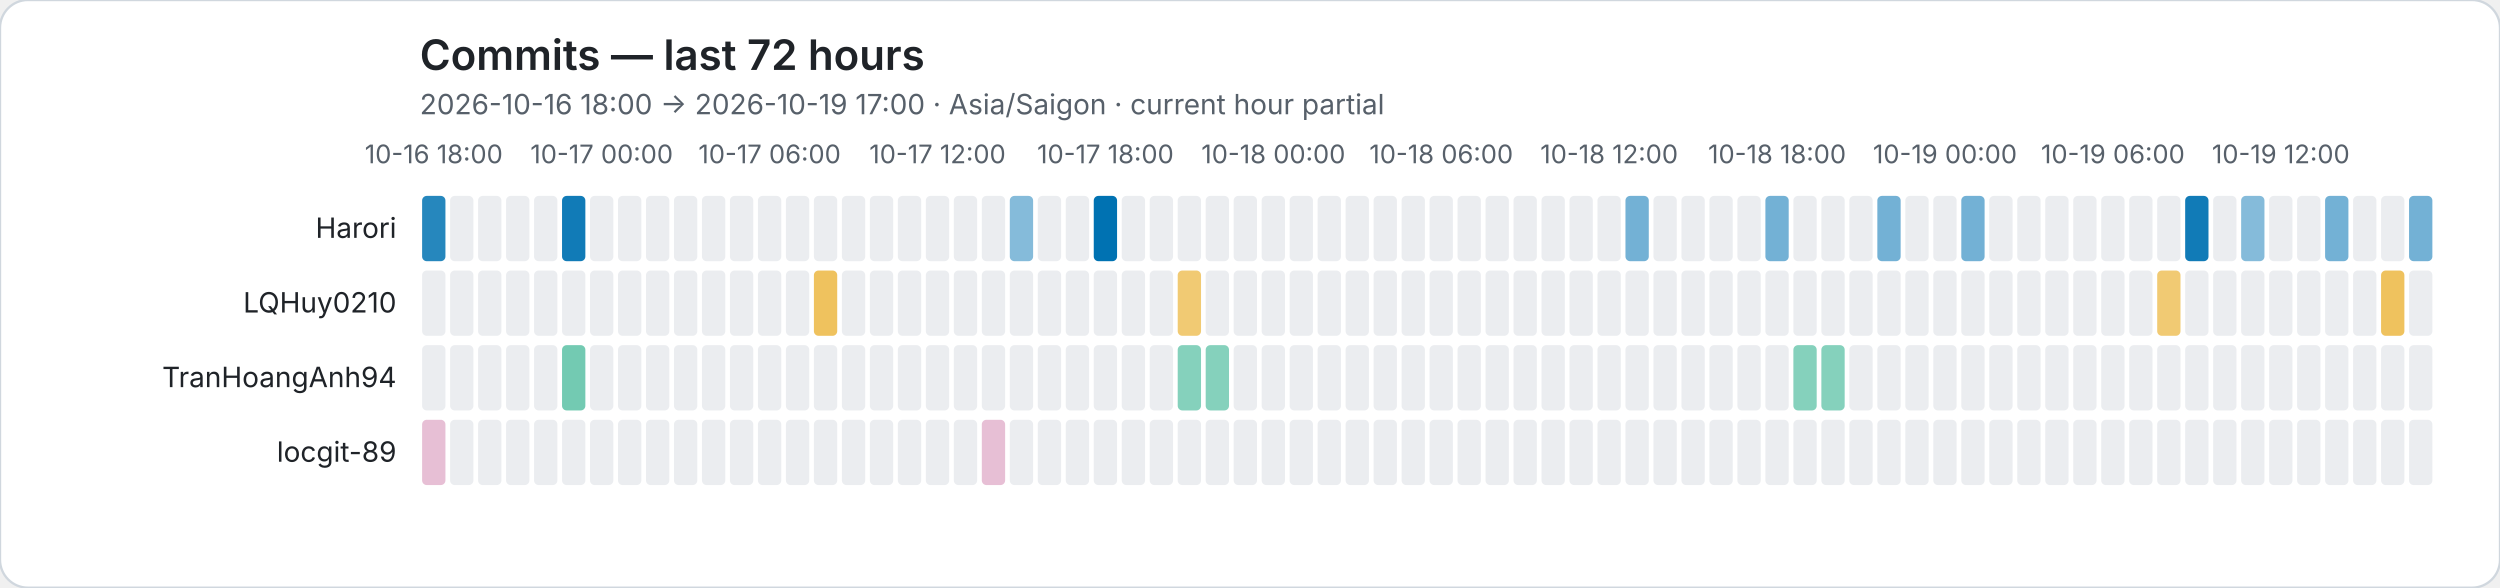
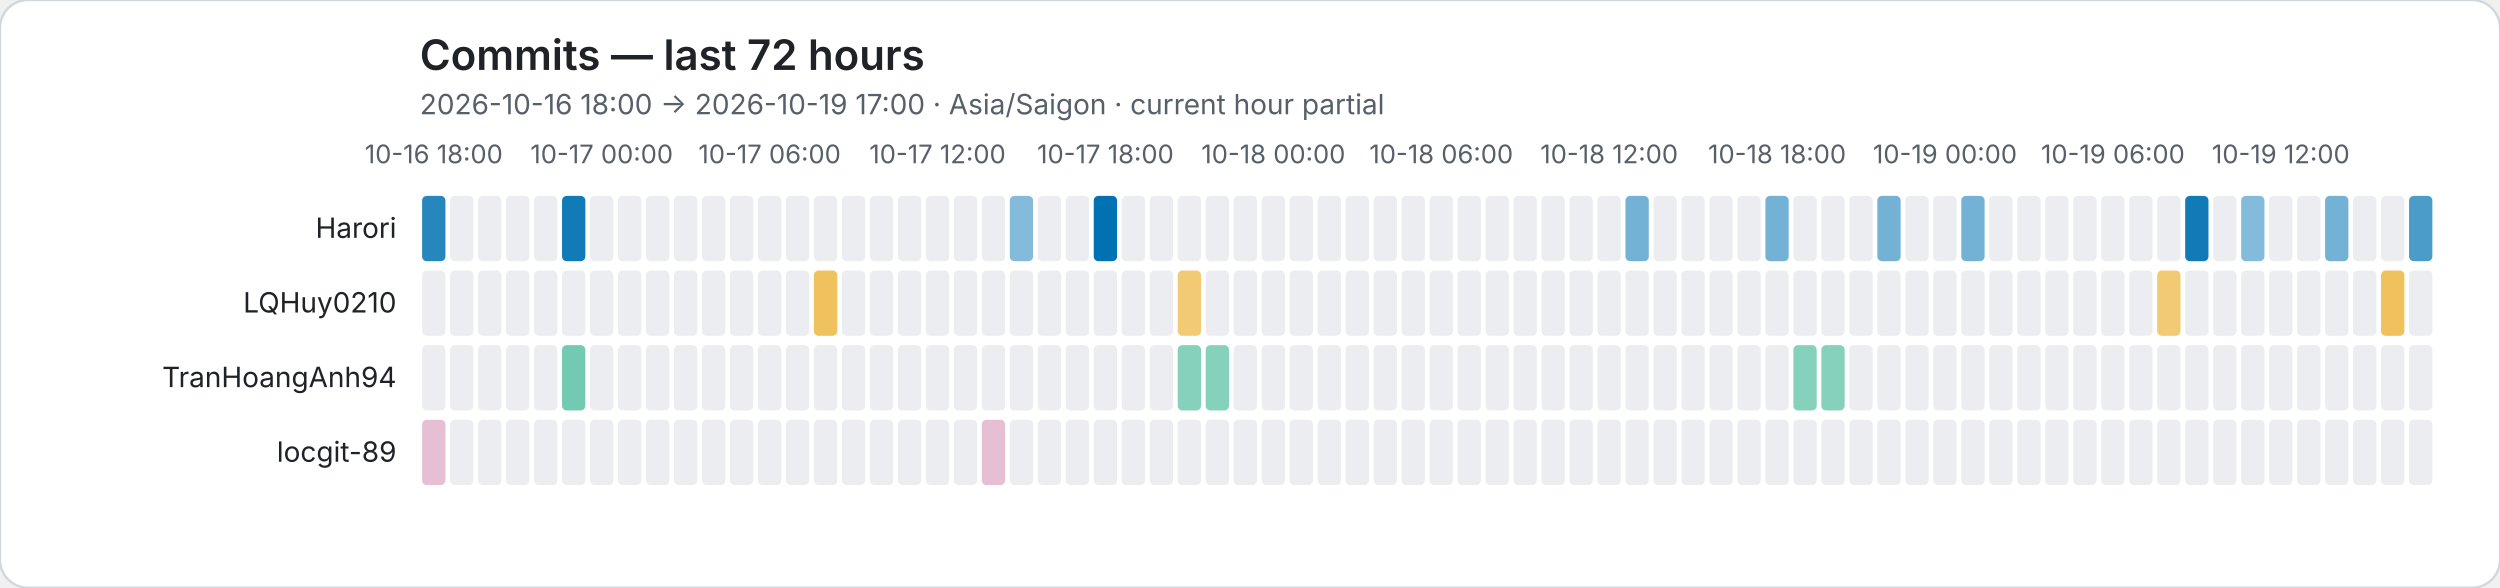
<svg xmlns="http://www.w3.org/2000/svg" role="img" viewBox="0 0 1072 252">
  <rect width="1072" height="252" rx="12" fill="#ffffff" stroke="#d0d7de" />
  <style>text{font-family:system-ui,-apple-system,BlinkMacSystemFont,"Segoe UI",sans-serif}.axis{fill:#57606a;font-size:11px}.heading{fill:#1f2328;font-size:18px;font-weight:600}.subheading{fill:#57606a;font-size:12px}.name{fill:#1f2328;font-size:12px}</style>
  <text class="heading" x="180" y="30">Commits — last 72 hours</text>
  <text class="subheading" x="180" y="49">2026-10-16 18:00 → 2026-10-19 17:00 · Asia/Saigon · current hour partial</text>
  <text class="axis" x="186" y="70" text-anchor="middle">10-16 18:00</text>
  <text class="axis" x="258" y="70" text-anchor="middle">10-17 00:00</text>
  <text class="axis" x="330" y="70" text-anchor="middle">10-17 06:00</text>
  <text class="axis" x="402" y="70" text-anchor="middle">10-17 12:00</text>
  <text class="axis" x="474" y="70" text-anchor="middle">10-17 18:00</text>
  <text class="axis" x="546" y="70" text-anchor="middle">10-18 00:00</text>
  <text class="axis" x="618" y="70" text-anchor="middle">10-18 06:00</text>
  <text class="axis" x="690" y="70" text-anchor="middle">10-18 12:00</text>
  <text class="axis" x="762" y="70" text-anchor="middle">10-18 18:00</text>
  <text class="axis" x="834" y="70" text-anchor="middle">10-19 00:00</text>
  <text class="axis" x="906" y="70" text-anchor="middle">10-19 06:00</text>
  <text class="axis" x="978" y="70" text-anchor="middle">10-19 12:00</text>
  <text class="name" x="170" y="102" text-anchor="end">Harori</text>
  <rect data-hour="0" x="181" y="84" width="10" height="28" rx="2" fill="rgba(0, 114, 178, 0.85)" />
  <rect data-hour="1" x="193" y="84" width="10" height="28" rx="2" fill="#ebedf0" />
  <rect data-hour="2" x="205" y="84" width="10" height="28" rx="2" fill="#ebedf0" />
  <rect data-hour="3" x="217" y="84" width="10" height="28" rx="2" fill="#ebedf0" />
  <rect data-hour="4" x="229" y="84" width="10" height="28" rx="2" fill="#ebedf0" />
  <rect data-hour="5" x="241" y="84" width="10" height="28" rx="2" fill="rgba(0, 114, 178, 0.93)" />
  <rect data-hour="6" x="253" y="84" width="10" height="28" rx="2" fill="#ebedf0" />
  <rect data-hour="7" x="265" y="84" width="10" height="28" rx="2" fill="#ebedf0" />
  <rect data-hour="8" x="277" y="84" width="10" height="28" rx="2" fill="#ebedf0" />
  <rect data-hour="9" x="289" y="84" width="10" height="28" rx="2" fill="#ebedf0" />
  <rect data-hour="10" x="301" y="84" width="10" height="28" rx="2" fill="#ebedf0" />
  <rect data-hour="11" x="313" y="84" width="10" height="28" rx="2" fill="#ebedf0" />
  <rect data-hour="12" x="325" y="84" width="10" height="28" rx="2" fill="#ebedf0" />
  <rect data-hour="13" x="337" y="84" width="10" height="28" rx="2" fill="#ebedf0" />
  <rect data-hour="14" x="349" y="84" width="10" height="28" rx="2" fill="#ebedf0" />
  <rect data-hour="15" x="361" y="84" width="10" height="28" rx="2" fill="#ebedf0" />
  <rect data-hour="16" x="373" y="84" width="10" height="28" rx="2" fill="#ebedf0" />
  <rect data-hour="17" x="385" y="84" width="10" height="28" rx="2" fill="#ebedf0" />
  <rect data-hour="18" x="397" y="84" width="10" height="28" rx="2" fill="#ebedf0" />
  <rect data-hour="19" x="409" y="84" width="10" height="28" rx="2" fill="#ebedf0" />
  <rect data-hour="20" x="421" y="84" width="10" height="28" rx="2" fill="#ebedf0" />
  <rect data-hour="21" x="433" y="84" width="10" height="28" rx="2" fill="rgba(0, 114, 178, 0.48)" />
  <rect data-hour="22" x="445" y="84" width="10" height="28" rx="2" fill="#ebedf0" />
  <rect data-hour="23" x="457" y="84" width="10" height="28" rx="2" fill="#ebedf0" />
  <rect data-hour="24" x="469" y="84" width="10" height="28" rx="2" fill="rgba(0, 114, 178, 1.00)" />
  <rect data-hour="25" x="481" y="84" width="10" height="28" rx="2" fill="#ebedf0" />
  <rect data-hour="26" x="493" y="84" width="10" height="28" rx="2" fill="#ebedf0" />
  <rect data-hour="27" x="505" y="84" width="10" height="28" rx="2" fill="#ebedf0" />
  <rect data-hour="28" x="517" y="84" width="10" height="28" rx="2" fill="#ebedf0" />
  <rect data-hour="29" x="529" y="84" width="10" height="28" rx="2" fill="#ebedf0" />
  <rect data-hour="30" x="541" y="84" width="10" height="28" rx="2" fill="#ebedf0" />
  <rect data-hour="31" x="553" y="84" width="10" height="28" rx="2" fill="#ebedf0" />
  <rect data-hour="32" x="565" y="84" width="10" height="28" rx="2" fill="#ebedf0" />
  <rect data-hour="33" x="577" y="84" width="10" height="28" rx="2" fill="#ebedf0" />
  <rect data-hour="34" x="589" y="84" width="10" height="28" rx="2" fill="#ebedf0" />
  <rect data-hour="35" x="601" y="84" width="10" height="28" rx="2" fill="#ebedf0" />
  <rect data-hour="36" x="613" y="84" width="10" height="28" rx="2" fill="#ebedf0" />
  <rect data-hour="37" x="625" y="84" width="10" height="28" rx="2" fill="#ebedf0" />
  <rect data-hour="38" x="637" y="84" width="10" height="28" rx="2" fill="#ebedf0" />
  <rect data-hour="39" x="649" y="84" width="10" height="28" rx="2" fill="#ebedf0" />
  <rect data-hour="40" x="661" y="84" width="10" height="28" rx="2" fill="#ebedf0" />
  <rect data-hour="41" x="673" y="84" width="10" height="28" rx="2" fill="#ebedf0" />
  <rect data-hour="42" x="685" y="84" width="10" height="28" rx="2" fill="#ebedf0" />
  <rect data-hour="43" x="697" y="84" width="10" height="28" rx="2" fill="rgba(0, 114, 178, 0.55)" />
  <rect data-hour="44" x="709" y="84" width="10" height="28" rx="2" fill="#ebedf0" />
  <rect data-hour="45" x="721" y="84" width="10" height="28" rx="2" fill="#ebedf0" />
  <rect data-hour="46" x="733" y="84" width="10" height="28" rx="2" fill="#ebedf0" />
  <rect data-hour="47" x="745" y="84" width="10" height="28" rx="2" fill="#ebedf0" />
  <rect data-hour="48" x="757" y="84" width="10" height="28" rx="2" fill="rgba(0, 114, 178, 0.55)" />
  <rect data-hour="49" x="769" y="84" width="10" height="28" rx="2" fill="#ebedf0" />
  <rect data-hour="50" x="781" y="84" width="10" height="28" rx="2" fill="#ebedf0" />
  <rect data-hour="51" x="793" y="84" width="10" height="28" rx="2" fill="#ebedf0" />
  <rect data-hour="52" x="805" y="84" width="10" height="28" rx="2" fill="rgba(0, 114, 178, 0.55)" />
  <rect data-hour="53" x="817" y="84" width="10" height="28" rx="2" fill="#ebedf0" />
  <rect data-hour="54" x="829" y="84" width="10" height="28" rx="2" fill="#ebedf0" />
  <rect data-hour="55" x="841" y="84" width="10" height="28" rx="2" fill="rgba(0, 114, 178, 0.55)" />
  <rect data-hour="56" x="853" y="84" width="10" height="28" rx="2" fill="#ebedf0" />
  <rect data-hour="57" x="865" y="84" width="10" height="28" rx="2" fill="#ebedf0" />
  <rect data-hour="58" x="877" y="84" width="10" height="28" rx="2" fill="#ebedf0" />
  <rect data-hour="59" x="889" y="84" width="10" height="28" rx="2" fill="#ebedf0" />
  <rect data-hour="60" x="901" y="84" width="10" height="28" rx="2" fill="#ebedf0" />
  <rect data-hour="61" x="913" y="84" width="10" height="28" rx="2" fill="#ebedf0" />
  <rect data-hour="62" x="925" y="84" width="10" height="28" rx="2" fill="#ebedf0" />
  <rect data-hour="63" x="937" y="84" width="10" height="28" rx="2" fill="rgba(0, 114, 178, 0.93)" />
  <rect data-hour="64" x="949" y="84" width="10" height="28" rx="2" fill="#ebedf0" />
  <rect data-hour="65" x="961" y="84" width="10" height="28" rx="2" fill="rgba(0, 114, 178, 0.48)" />
  <rect data-hour="66" x="973" y="84" width="10" height="28" rx="2" fill="#ebedf0" />
  <rect data-hour="67" x="985" y="84" width="10" height="28" rx="2" fill="#ebedf0" />
  <rect data-hour="68" x="997" y="84" width="10" height="28" rx="2" fill="rgba(0, 114, 178, 0.55)" />
  <rect data-hour="69" x="1009" y="84" width="10" height="28" rx="2" fill="#ebedf0" />
  <rect data-hour="70" x="1021" y="84" width="10" height="28" rx="2" fill="#ebedf0" />
-   <rect data-hour="71" x="1033" y="84" width="10" height="28" rx="2" fill="rgba(0, 114, 178, 0.55)" />
+   <rect data-hour="71" x="1033" y="84" width="10" height="28" rx="2" fill="rgba(0, 114, 178, 0.70)" />
  <text class="name" x="170" y="134" text-anchor="end">LQHuy0210</text>
  <rect data-hour="0" x="181" y="116" width="10" height="28" rx="2" fill="#ebedf0" />
  <rect data-hour="1" x="193" y="116" width="10" height="28" rx="2" fill="#ebedf0" />
  <rect data-hour="2" x="205" y="116" width="10" height="28" rx="2" fill="#ebedf0" />
  <rect data-hour="3" x="217" y="116" width="10" height="28" rx="2" fill="#ebedf0" />
  <rect data-hour="4" x="229" y="116" width="10" height="28" rx="2" fill="#ebedf0" />
  <rect data-hour="5" x="241" y="116" width="10" height="28" rx="2" fill="#ebedf0" />
  <rect data-hour="6" x="253" y="116" width="10" height="28" rx="2" fill="#ebedf0" />
  <rect data-hour="7" x="265" y="116" width="10" height="28" rx="2" fill="#ebedf0" />
  <rect data-hour="8" x="277" y="116" width="10" height="28" rx="2" fill="#ebedf0" />
  <rect data-hour="9" x="289" y="116" width="10" height="28" rx="2" fill="#ebedf0" />
  <rect data-hour="10" x="301" y="116" width="10" height="28" rx="2" fill="#ebedf0" />
  <rect data-hour="11" x="313" y="116" width="10" height="28" rx="2" fill="#ebedf0" />
  <rect data-hour="12" x="325" y="116" width="10" height="28" rx="2" fill="#ebedf0" />
  <rect data-hour="13" x="337" y="116" width="10" height="28" rx="2" fill="#ebedf0" />
  <rect data-hour="14" x="349" y="116" width="10" height="28" rx="2" fill="rgba(230, 159, 0, 0.63)" />
  <rect data-hour="15" x="361" y="116" width="10" height="28" rx="2" fill="#ebedf0" />
  <rect data-hour="16" x="373" y="116" width="10" height="28" rx="2" fill="#ebedf0" />
  <rect data-hour="17" x="385" y="116" width="10" height="28" rx="2" fill="#ebedf0" />
  <rect data-hour="18" x="397" y="116" width="10" height="28" rx="2" fill="#ebedf0" />
  <rect data-hour="19" x="409" y="116" width="10" height="28" rx="2" fill="#ebedf0" />
  <rect data-hour="20" x="421" y="116" width="10" height="28" rx="2" fill="#ebedf0" />
  <rect data-hour="21" x="433" y="116" width="10" height="28" rx="2" fill="#ebedf0" />
  <rect data-hour="22" x="445" y="116" width="10" height="28" rx="2" fill="#ebedf0" />
  <rect data-hour="23" x="457" y="116" width="10" height="28" rx="2" fill="#ebedf0" />
  <rect data-hour="24" x="469" y="116" width="10" height="28" rx="2" fill="#ebedf0" />
  <rect data-hour="25" x="481" y="116" width="10" height="28" rx="2" fill="#ebedf0" />
  <rect data-hour="26" x="493" y="116" width="10" height="28" rx="2" fill="#ebedf0" />
  <rect data-hour="27" x="505" y="116" width="10" height="28" rx="2" fill="rgba(230, 159, 0, 0.55)" />
  <rect data-hour="28" x="517" y="116" width="10" height="28" rx="2" fill="#ebedf0" />
  <rect data-hour="29" x="529" y="116" width="10" height="28" rx="2" fill="#ebedf0" />
  <rect data-hour="30" x="541" y="116" width="10" height="28" rx="2" fill="#ebedf0" />
  <rect data-hour="31" x="553" y="116" width="10" height="28" rx="2" fill="#ebedf0" />
  <rect data-hour="32" x="565" y="116" width="10" height="28" rx="2" fill="#ebedf0" />
  <rect data-hour="33" x="577" y="116" width="10" height="28" rx="2" fill="#ebedf0" />
  <rect data-hour="34" x="589" y="116" width="10" height="28" rx="2" fill="#ebedf0" />
  <rect data-hour="35" x="601" y="116" width="10" height="28" rx="2" fill="#ebedf0" />
  <rect data-hour="36" x="613" y="116" width="10" height="28" rx="2" fill="#ebedf0" />
  <rect data-hour="37" x="625" y="116" width="10" height="28" rx="2" fill="#ebedf0" />
  <rect data-hour="38" x="637" y="116" width="10" height="28" rx="2" fill="#ebedf0" />
  <rect data-hour="39" x="649" y="116" width="10" height="28" rx="2" fill="#ebedf0" />
  <rect data-hour="40" x="661" y="116" width="10" height="28" rx="2" fill="#ebedf0" />
  <rect data-hour="41" x="673" y="116" width="10" height="28" rx="2" fill="#ebedf0" />
  <rect data-hour="42" x="685" y="116" width="10" height="28" rx="2" fill="#ebedf0" />
  <rect data-hour="43" x="697" y="116" width="10" height="28" rx="2" fill="#ebedf0" />
  <rect data-hour="44" x="709" y="116" width="10" height="28" rx="2" fill="#ebedf0" />
  <rect data-hour="45" x="721" y="116" width="10" height="28" rx="2" fill="#ebedf0" />
  <rect data-hour="46" x="733" y="116" width="10" height="28" rx="2" fill="#ebedf0" />
  <rect data-hour="47" x="745" y="116" width="10" height="28" rx="2" fill="#ebedf0" />
  <rect data-hour="48" x="757" y="116" width="10" height="28" rx="2" fill="#ebedf0" />
  <rect data-hour="49" x="769" y="116" width="10" height="28" rx="2" fill="#ebedf0" />
  <rect data-hour="50" x="781" y="116" width="10" height="28" rx="2" fill="#ebedf0" />
  <rect data-hour="51" x="793" y="116" width="10" height="28" rx="2" fill="#ebedf0" />
  <rect data-hour="52" x="805" y="116" width="10" height="28" rx="2" fill="#ebedf0" />
  <rect data-hour="53" x="817" y="116" width="10" height="28" rx="2" fill="#ebedf0" />
  <rect data-hour="54" x="829" y="116" width="10" height="28" rx="2" fill="#ebedf0" />
  <rect data-hour="55" x="841" y="116" width="10" height="28" rx="2" fill="#ebedf0" />
  <rect data-hour="56" x="853" y="116" width="10" height="28" rx="2" fill="#ebedf0" />
  <rect data-hour="57" x="865" y="116" width="10" height="28" rx="2" fill="#ebedf0" />
  <rect data-hour="58" x="877" y="116" width="10" height="28" rx="2" fill="#ebedf0" />
  <rect data-hour="59" x="889" y="116" width="10" height="28" rx="2" fill="#ebedf0" />
  <rect data-hour="60" x="901" y="116" width="10" height="28" rx="2" fill="#ebedf0" />
  <rect data-hour="61" x="913" y="116" width="10" height="28" rx="2" fill="#ebedf0" />
  <rect data-hour="62" x="925" y="116" width="10" height="28" rx="2" fill="rgba(230, 159, 0, 0.55)" />
  <rect data-hour="63" x="937" y="116" width="10" height="28" rx="2" fill="#ebedf0" />
  <rect data-hour="64" x="949" y="116" width="10" height="28" rx="2" fill="#ebedf0" />
  <rect data-hour="65" x="961" y="116" width="10" height="28" rx="2" fill="#ebedf0" />
  <rect data-hour="66" x="973" y="116" width="10" height="28" rx="2" fill="#ebedf0" />
  <rect data-hour="67" x="985" y="116" width="10" height="28" rx="2" fill="#ebedf0" />
  <rect data-hour="68" x="997" y="116" width="10" height="28" rx="2" fill="#ebedf0" />
  <rect data-hour="69" x="1009" y="116" width="10" height="28" rx="2" fill="#ebedf0" />
  <rect data-hour="70" x="1021" y="116" width="10" height="28" rx="2" fill="rgba(230, 159, 0, 0.63)" />
  <rect data-hour="71" x="1033" y="116" width="10" height="28" rx="2" fill="#ebedf0" />
  <text class="name" x="170" y="166" text-anchor="end">TranHoangAnh94</text>
  <rect data-hour="0" x="181" y="148" width="10" height="28" rx="2" fill="#ebedf0" />
  <rect data-hour="1" x="193" y="148" width="10" height="28" rx="2" fill="#ebedf0" />
  <rect data-hour="2" x="205" y="148" width="10" height="28" rx="2" fill="#ebedf0" />
  <rect data-hour="3" x="217" y="148" width="10" height="28" rx="2" fill="#ebedf0" />
  <rect data-hour="4" x="229" y="148" width="10" height="28" rx="2" fill="#ebedf0" />
  <rect data-hour="5" x="241" y="148" width="10" height="28" rx="2" fill="rgba(0, 158, 115, 0.55)" />
  <rect data-hour="6" x="253" y="148" width="10" height="28" rx="2" fill="#ebedf0" />
  <rect data-hour="7" x="265" y="148" width="10" height="28" rx="2" fill="#ebedf0" />
  <rect data-hour="8" x="277" y="148" width="10" height="28" rx="2" fill="#ebedf0" />
  <rect data-hour="9" x="289" y="148" width="10" height="28" rx="2" fill="#ebedf0" />
  <rect data-hour="10" x="301" y="148" width="10" height="28" rx="2" fill="#ebedf0" />
  <rect data-hour="11" x="313" y="148" width="10" height="28" rx="2" fill="#ebedf0" />
  <rect data-hour="12" x="325" y="148" width="10" height="28" rx="2" fill="#ebedf0" />
  <rect data-hour="13" x="337" y="148" width="10" height="28" rx="2" fill="#ebedf0" />
  <rect data-hour="14" x="349" y="148" width="10" height="28" rx="2" fill="#ebedf0" />
  <rect data-hour="15" x="361" y="148" width="10" height="28" rx="2" fill="#ebedf0" />
  <rect data-hour="16" x="373" y="148" width="10" height="28" rx="2" fill="#ebedf0" />
  <rect data-hour="17" x="385" y="148" width="10" height="28" rx="2" fill="#ebedf0" />
  <rect data-hour="18" x="397" y="148" width="10" height="28" rx="2" fill="#ebedf0" />
  <rect data-hour="19" x="409" y="148" width="10" height="28" rx="2" fill="#ebedf0" />
  <rect data-hour="20" x="421" y="148" width="10" height="28" rx="2" fill="#ebedf0" />
  <rect data-hour="21" x="433" y="148" width="10" height="28" rx="2" fill="#ebedf0" />
  <rect data-hour="22" x="445" y="148" width="10" height="28" rx="2" fill="#ebedf0" />
  <rect data-hour="23" x="457" y="148" width="10" height="28" rx="2" fill="#ebedf0" />
  <rect data-hour="24" x="469" y="148" width="10" height="28" rx="2" fill="#ebedf0" />
  <rect data-hour="25" x="481" y="148" width="10" height="28" rx="2" fill="#ebedf0" />
  <rect data-hour="26" x="493" y="148" width="10" height="28" rx="2" fill="#ebedf0" />
  <rect data-hour="27" x="505" y="148" width="10" height="28" rx="2" fill="rgba(0, 158, 115, 0.48)" />
  <rect data-hour="28" x="517" y="148" width="10" height="28" rx="2" fill="rgba(0, 158, 115, 0.48)" />
  <rect data-hour="29" x="529" y="148" width="10" height="28" rx="2" fill="#ebedf0" />
  <rect data-hour="30" x="541" y="148" width="10" height="28" rx="2" fill="#ebedf0" />
  <rect data-hour="31" x="553" y="148" width="10" height="28" rx="2" fill="#ebedf0" />
  <rect data-hour="32" x="565" y="148" width="10" height="28" rx="2" fill="#ebedf0" />
  <rect data-hour="33" x="577" y="148" width="10" height="28" rx="2" fill="#ebedf0" />
  <rect data-hour="34" x="589" y="148" width="10" height="28" rx="2" fill="#ebedf0" />
  <rect data-hour="35" x="601" y="148" width="10" height="28" rx="2" fill="#ebedf0" />
  <rect data-hour="36" x="613" y="148" width="10" height="28" rx="2" fill="#ebedf0" />
  <rect data-hour="37" x="625" y="148" width="10" height="28" rx="2" fill="#ebedf0" />
  <rect data-hour="38" x="637" y="148" width="10" height="28" rx="2" fill="#ebedf0" />
  <rect data-hour="39" x="649" y="148" width="10" height="28" rx="2" fill="#ebedf0" />
  <rect data-hour="40" x="661" y="148" width="10" height="28" rx="2" fill="#ebedf0" />
  <rect data-hour="41" x="673" y="148" width="10" height="28" rx="2" fill="#ebedf0" />
  <rect data-hour="42" x="685" y="148" width="10" height="28" rx="2" fill="#ebedf0" />
  <rect data-hour="43" x="697" y="148" width="10" height="28" rx="2" fill="#ebedf0" />
  <rect data-hour="44" x="709" y="148" width="10" height="28" rx="2" fill="#ebedf0" />
  <rect data-hour="45" x="721" y="148" width="10" height="28" rx="2" fill="#ebedf0" />
  <rect data-hour="46" x="733" y="148" width="10" height="28" rx="2" fill="#ebedf0" />
  <rect data-hour="47" x="745" y="148" width="10" height="28" rx="2" fill="#ebedf0" />
  <rect data-hour="48" x="757" y="148" width="10" height="28" rx="2" fill="#ebedf0" />
  <rect data-hour="49" x="769" y="148" width="10" height="28" rx="2" fill="rgba(0, 158, 115, 0.48)" />
  <rect data-hour="50" x="781" y="148" width="10" height="28" rx="2" fill="rgba(0, 158, 115, 0.48)" />
  <rect data-hour="51" x="793" y="148" width="10" height="28" rx="2" fill="#ebedf0" />
  <rect data-hour="52" x="805" y="148" width="10" height="28" rx="2" fill="#ebedf0" />
  <rect data-hour="53" x="817" y="148" width="10" height="28" rx="2" fill="#ebedf0" />
  <rect data-hour="54" x="829" y="148" width="10" height="28" rx="2" fill="#ebedf0" />
  <rect data-hour="55" x="841" y="148" width="10" height="28" rx="2" fill="#ebedf0" />
  <rect data-hour="56" x="853" y="148" width="10" height="28" rx="2" fill="#ebedf0" />
  <rect data-hour="57" x="865" y="148" width="10" height="28" rx="2" fill="#ebedf0" />
  <rect data-hour="58" x="877" y="148" width="10" height="28" rx="2" fill="#ebedf0" />
  <rect data-hour="59" x="889" y="148" width="10" height="28" rx="2" fill="#ebedf0" />
  <rect data-hour="60" x="901" y="148" width="10" height="28" rx="2" fill="#ebedf0" />
  <rect data-hour="61" x="913" y="148" width="10" height="28" rx="2" fill="#ebedf0" />
  <rect data-hour="62" x="925" y="148" width="10" height="28" rx="2" fill="#ebedf0" />
  <rect data-hour="63" x="937" y="148" width="10" height="28" rx="2" fill="#ebedf0" />
  <rect data-hour="64" x="949" y="148" width="10" height="28" rx="2" fill="#ebedf0" />
  <rect data-hour="65" x="961" y="148" width="10" height="28" rx="2" fill="#ebedf0" />
  <rect data-hour="66" x="973" y="148" width="10" height="28" rx="2" fill="#ebedf0" />
  <rect data-hour="67" x="985" y="148" width="10" height="28" rx="2" fill="#ebedf0" />
  <rect data-hour="68" x="997" y="148" width="10" height="28" rx="2" fill="#ebedf0" />
  <rect data-hour="69" x="1009" y="148" width="10" height="28" rx="2" fill="#ebedf0" />
  <rect data-hour="70" x="1021" y="148" width="10" height="28" rx="2" fill="#ebedf0" />
  <rect data-hour="71" x="1033" y="148" width="10" height="28" rx="2" fill="#ebedf0" />
  <text class="name" x="170" y="198" text-anchor="end">locgit-89</text>
  <rect data-hour="0" x="181" y="180" width="10" height="28" rx="2" fill="rgba(204, 121, 167, 0.48)" />
  <rect data-hour="1" x="193" y="180" width="10" height="28" rx="2" fill="#ebedf0" />
  <rect data-hour="2" x="205" y="180" width="10" height="28" rx="2" fill="#ebedf0" />
  <rect data-hour="3" x="217" y="180" width="10" height="28" rx="2" fill="#ebedf0" />
  <rect data-hour="4" x="229" y="180" width="10" height="28" rx="2" fill="#ebedf0" />
  <rect data-hour="5" x="241" y="180" width="10" height="28" rx="2" fill="#ebedf0" />
  <rect data-hour="6" x="253" y="180" width="10" height="28" rx="2" fill="#ebedf0" />
  <rect data-hour="7" x="265" y="180" width="10" height="28" rx="2" fill="#ebedf0" />
  <rect data-hour="8" x="277" y="180" width="10" height="28" rx="2" fill="#ebedf0" />
  <rect data-hour="9" x="289" y="180" width="10" height="28" rx="2" fill="#ebedf0" />
  <rect data-hour="10" x="301" y="180" width="10" height="28" rx="2" fill="#ebedf0" />
  <rect data-hour="11" x="313" y="180" width="10" height="28" rx="2" fill="#ebedf0" />
  <rect data-hour="12" x="325" y="180" width="10" height="28" rx="2" fill="#ebedf0" />
  <rect data-hour="13" x="337" y="180" width="10" height="28" rx="2" fill="#ebedf0" />
  <rect data-hour="14" x="349" y="180" width="10" height="28" rx="2" fill="#ebedf0" />
  <rect data-hour="15" x="361" y="180" width="10" height="28" rx="2" fill="#ebedf0" />
  <rect data-hour="16" x="373" y="180" width="10" height="28" rx="2" fill="#ebedf0" />
  <rect data-hour="17" x="385" y="180" width="10" height="28" rx="2" fill="#ebedf0" />
  <rect data-hour="18" x="397" y="180" width="10" height="28" rx="2" fill="#ebedf0" />
  <rect data-hour="19" x="409" y="180" width="10" height="28" rx="2" fill="#ebedf0" />
  <rect data-hour="20" x="421" y="180" width="10" height="28" rx="2" fill="rgba(204, 121, 167, 0.48)" />
  <rect data-hour="21" x="433" y="180" width="10" height="28" rx="2" fill="#ebedf0" />
  <rect data-hour="22" x="445" y="180" width="10" height="28" rx="2" fill="#ebedf0" />
  <rect data-hour="23" x="457" y="180" width="10" height="28" rx="2" fill="#ebedf0" />
  <rect data-hour="24" x="469" y="180" width="10" height="28" rx="2" fill="#ebedf0" />
  <rect data-hour="25" x="481" y="180" width="10" height="28" rx="2" fill="#ebedf0" />
  <rect data-hour="26" x="493" y="180" width="10" height="28" rx="2" fill="#ebedf0" />
  <rect data-hour="27" x="505" y="180" width="10" height="28" rx="2" fill="#ebedf0" />
  <rect data-hour="28" x="517" y="180" width="10" height="28" rx="2" fill="#ebedf0" />
  <rect data-hour="29" x="529" y="180" width="10" height="28" rx="2" fill="#ebedf0" />
  <rect data-hour="30" x="541" y="180" width="10" height="28" rx="2" fill="#ebedf0" />
  <rect data-hour="31" x="553" y="180" width="10" height="28" rx="2" fill="#ebedf0" />
  <rect data-hour="32" x="565" y="180" width="10" height="28" rx="2" fill="#ebedf0" />
  <rect data-hour="33" x="577" y="180" width="10" height="28" rx="2" fill="#ebedf0" />
  <rect data-hour="34" x="589" y="180" width="10" height="28" rx="2" fill="#ebedf0" />
  <rect data-hour="35" x="601" y="180" width="10" height="28" rx="2" fill="#ebedf0" />
  <rect data-hour="36" x="613" y="180" width="10" height="28" rx="2" fill="#ebedf0" />
  <rect data-hour="37" x="625" y="180" width="10" height="28" rx="2" fill="#ebedf0" />
  <rect data-hour="38" x="637" y="180" width="10" height="28" rx="2" fill="#ebedf0" />
  <rect data-hour="39" x="649" y="180" width="10" height="28" rx="2" fill="#ebedf0" />
  <rect data-hour="40" x="661" y="180" width="10" height="28" rx="2" fill="#ebedf0" />
  <rect data-hour="41" x="673" y="180" width="10" height="28" rx="2" fill="#ebedf0" />
  <rect data-hour="42" x="685" y="180" width="10" height="28" rx="2" fill="#ebedf0" />
  <rect data-hour="43" x="697" y="180" width="10" height="28" rx="2" fill="#ebedf0" />
  <rect data-hour="44" x="709" y="180" width="10" height="28" rx="2" fill="#ebedf0" />
  <rect data-hour="45" x="721" y="180" width="10" height="28" rx="2" fill="#ebedf0" />
  <rect data-hour="46" x="733" y="180" width="10" height="28" rx="2" fill="#ebedf0" />
  <rect data-hour="47" x="745" y="180" width="10" height="28" rx="2" fill="#ebedf0" />
  <rect data-hour="48" x="757" y="180" width="10" height="28" rx="2" fill="#ebedf0" />
  <rect data-hour="49" x="769" y="180" width="10" height="28" rx="2" fill="#ebedf0" />
  <rect data-hour="50" x="781" y="180" width="10" height="28" rx="2" fill="#ebedf0" />
  <rect data-hour="51" x="793" y="180" width="10" height="28" rx="2" fill="#ebedf0" />
  <rect data-hour="52" x="805" y="180" width="10" height="28" rx="2" fill="#ebedf0" />
  <rect data-hour="53" x="817" y="180" width="10" height="28" rx="2" fill="#ebedf0" />
  <rect data-hour="54" x="829" y="180" width="10" height="28" rx="2" fill="#ebedf0" />
  <rect data-hour="55" x="841" y="180" width="10" height="28" rx="2" fill="#ebedf0" />
  <rect data-hour="56" x="853" y="180" width="10" height="28" rx="2" fill="#ebedf0" />
  <rect data-hour="57" x="865" y="180" width="10" height="28" rx="2" fill="#ebedf0" />
  <rect data-hour="58" x="877" y="180" width="10" height="28" rx="2" fill="#ebedf0" />
  <rect data-hour="59" x="889" y="180" width="10" height="28" rx="2" fill="#ebedf0" />
  <rect data-hour="60" x="901" y="180" width="10" height="28" rx="2" fill="#ebedf0" />
  <rect data-hour="61" x="913" y="180" width="10" height="28" rx="2" fill="#ebedf0" />
  <rect data-hour="62" x="925" y="180" width="10" height="28" rx="2" fill="#ebedf0" />
  <rect data-hour="63" x="937" y="180" width="10" height="28" rx="2" fill="#ebedf0" />
  <rect data-hour="64" x="949" y="180" width="10" height="28" rx="2" fill="#ebedf0" />
  <rect data-hour="65" x="961" y="180" width="10" height="28" rx="2" fill="#ebedf0" />
  <rect data-hour="66" x="973" y="180" width="10" height="28" rx="2" fill="#ebedf0" />
  <rect data-hour="67" x="985" y="180" width="10" height="28" rx="2" fill="#ebedf0" />
  <rect data-hour="68" x="997" y="180" width="10" height="28" rx="2" fill="#ebedf0" />
  <rect data-hour="69" x="1009" y="180" width="10" height="28" rx="2" fill="#ebedf0" />
  <rect data-hour="70" x="1021" y="180" width="10" height="28" rx="2" fill="#ebedf0" />
  <rect data-hour="71" x="1033" y="180" width="10" height="28" rx="2" fill="#ebedf0" />
</svg>
